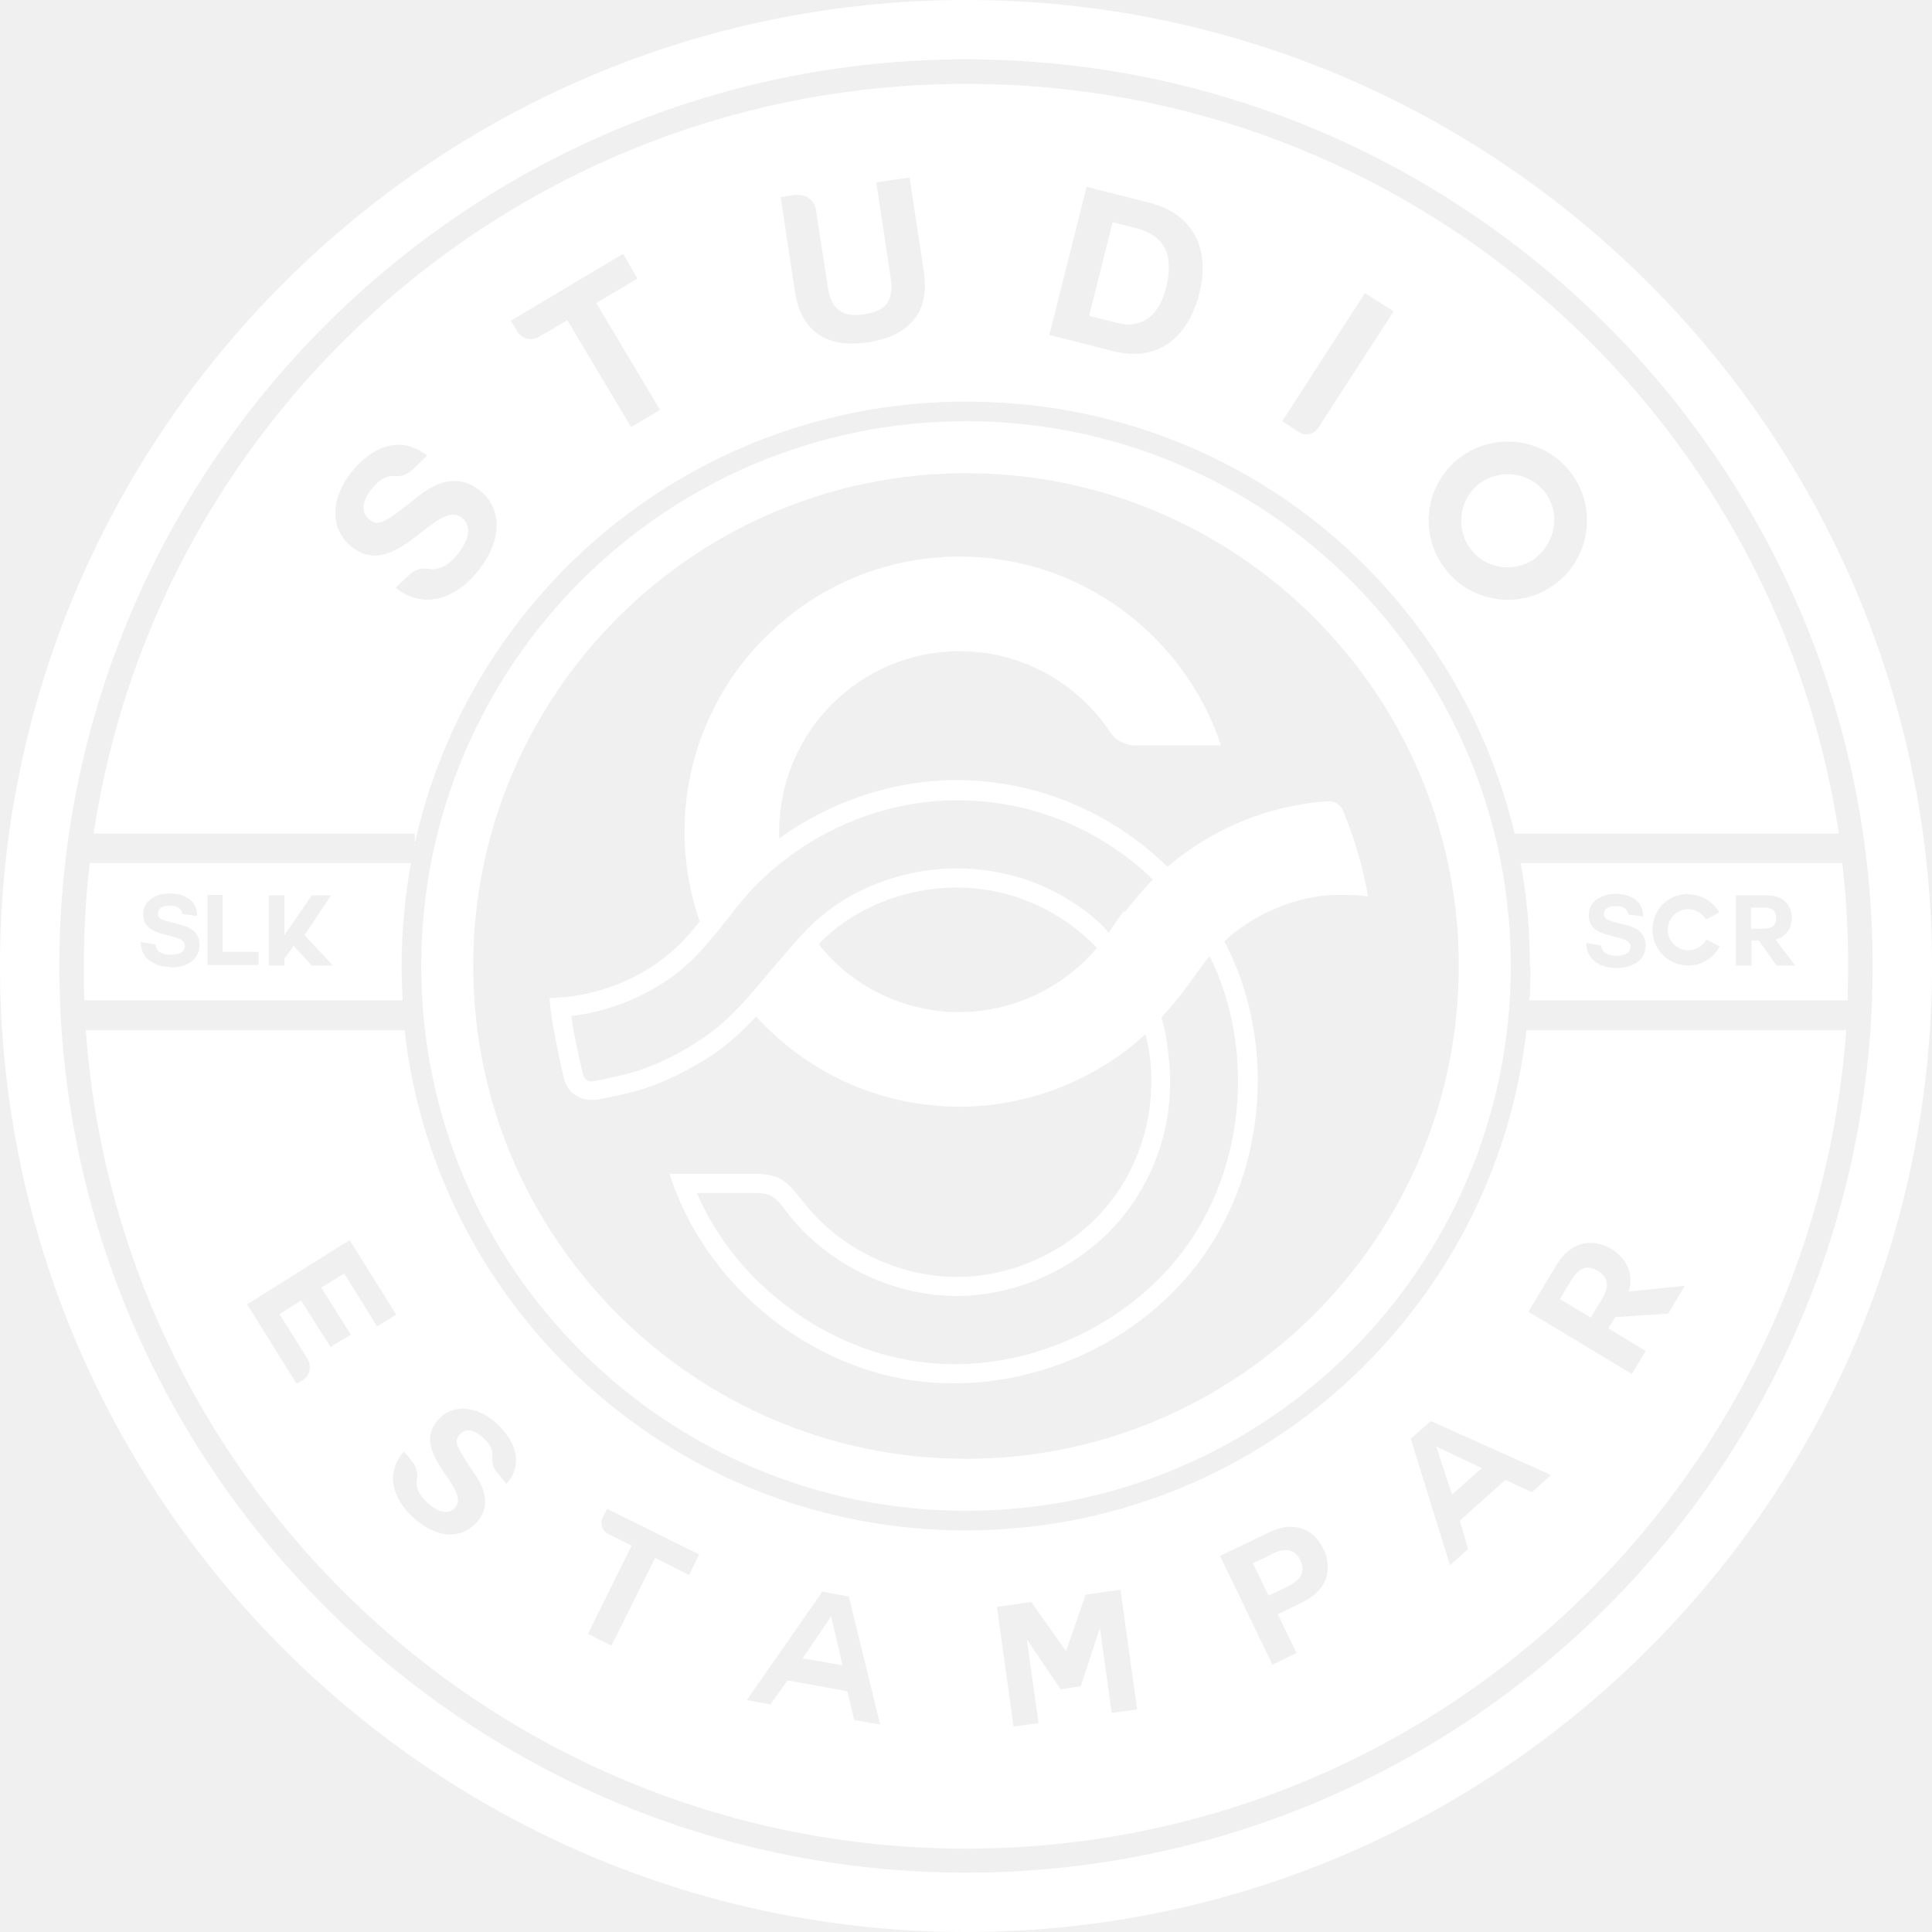
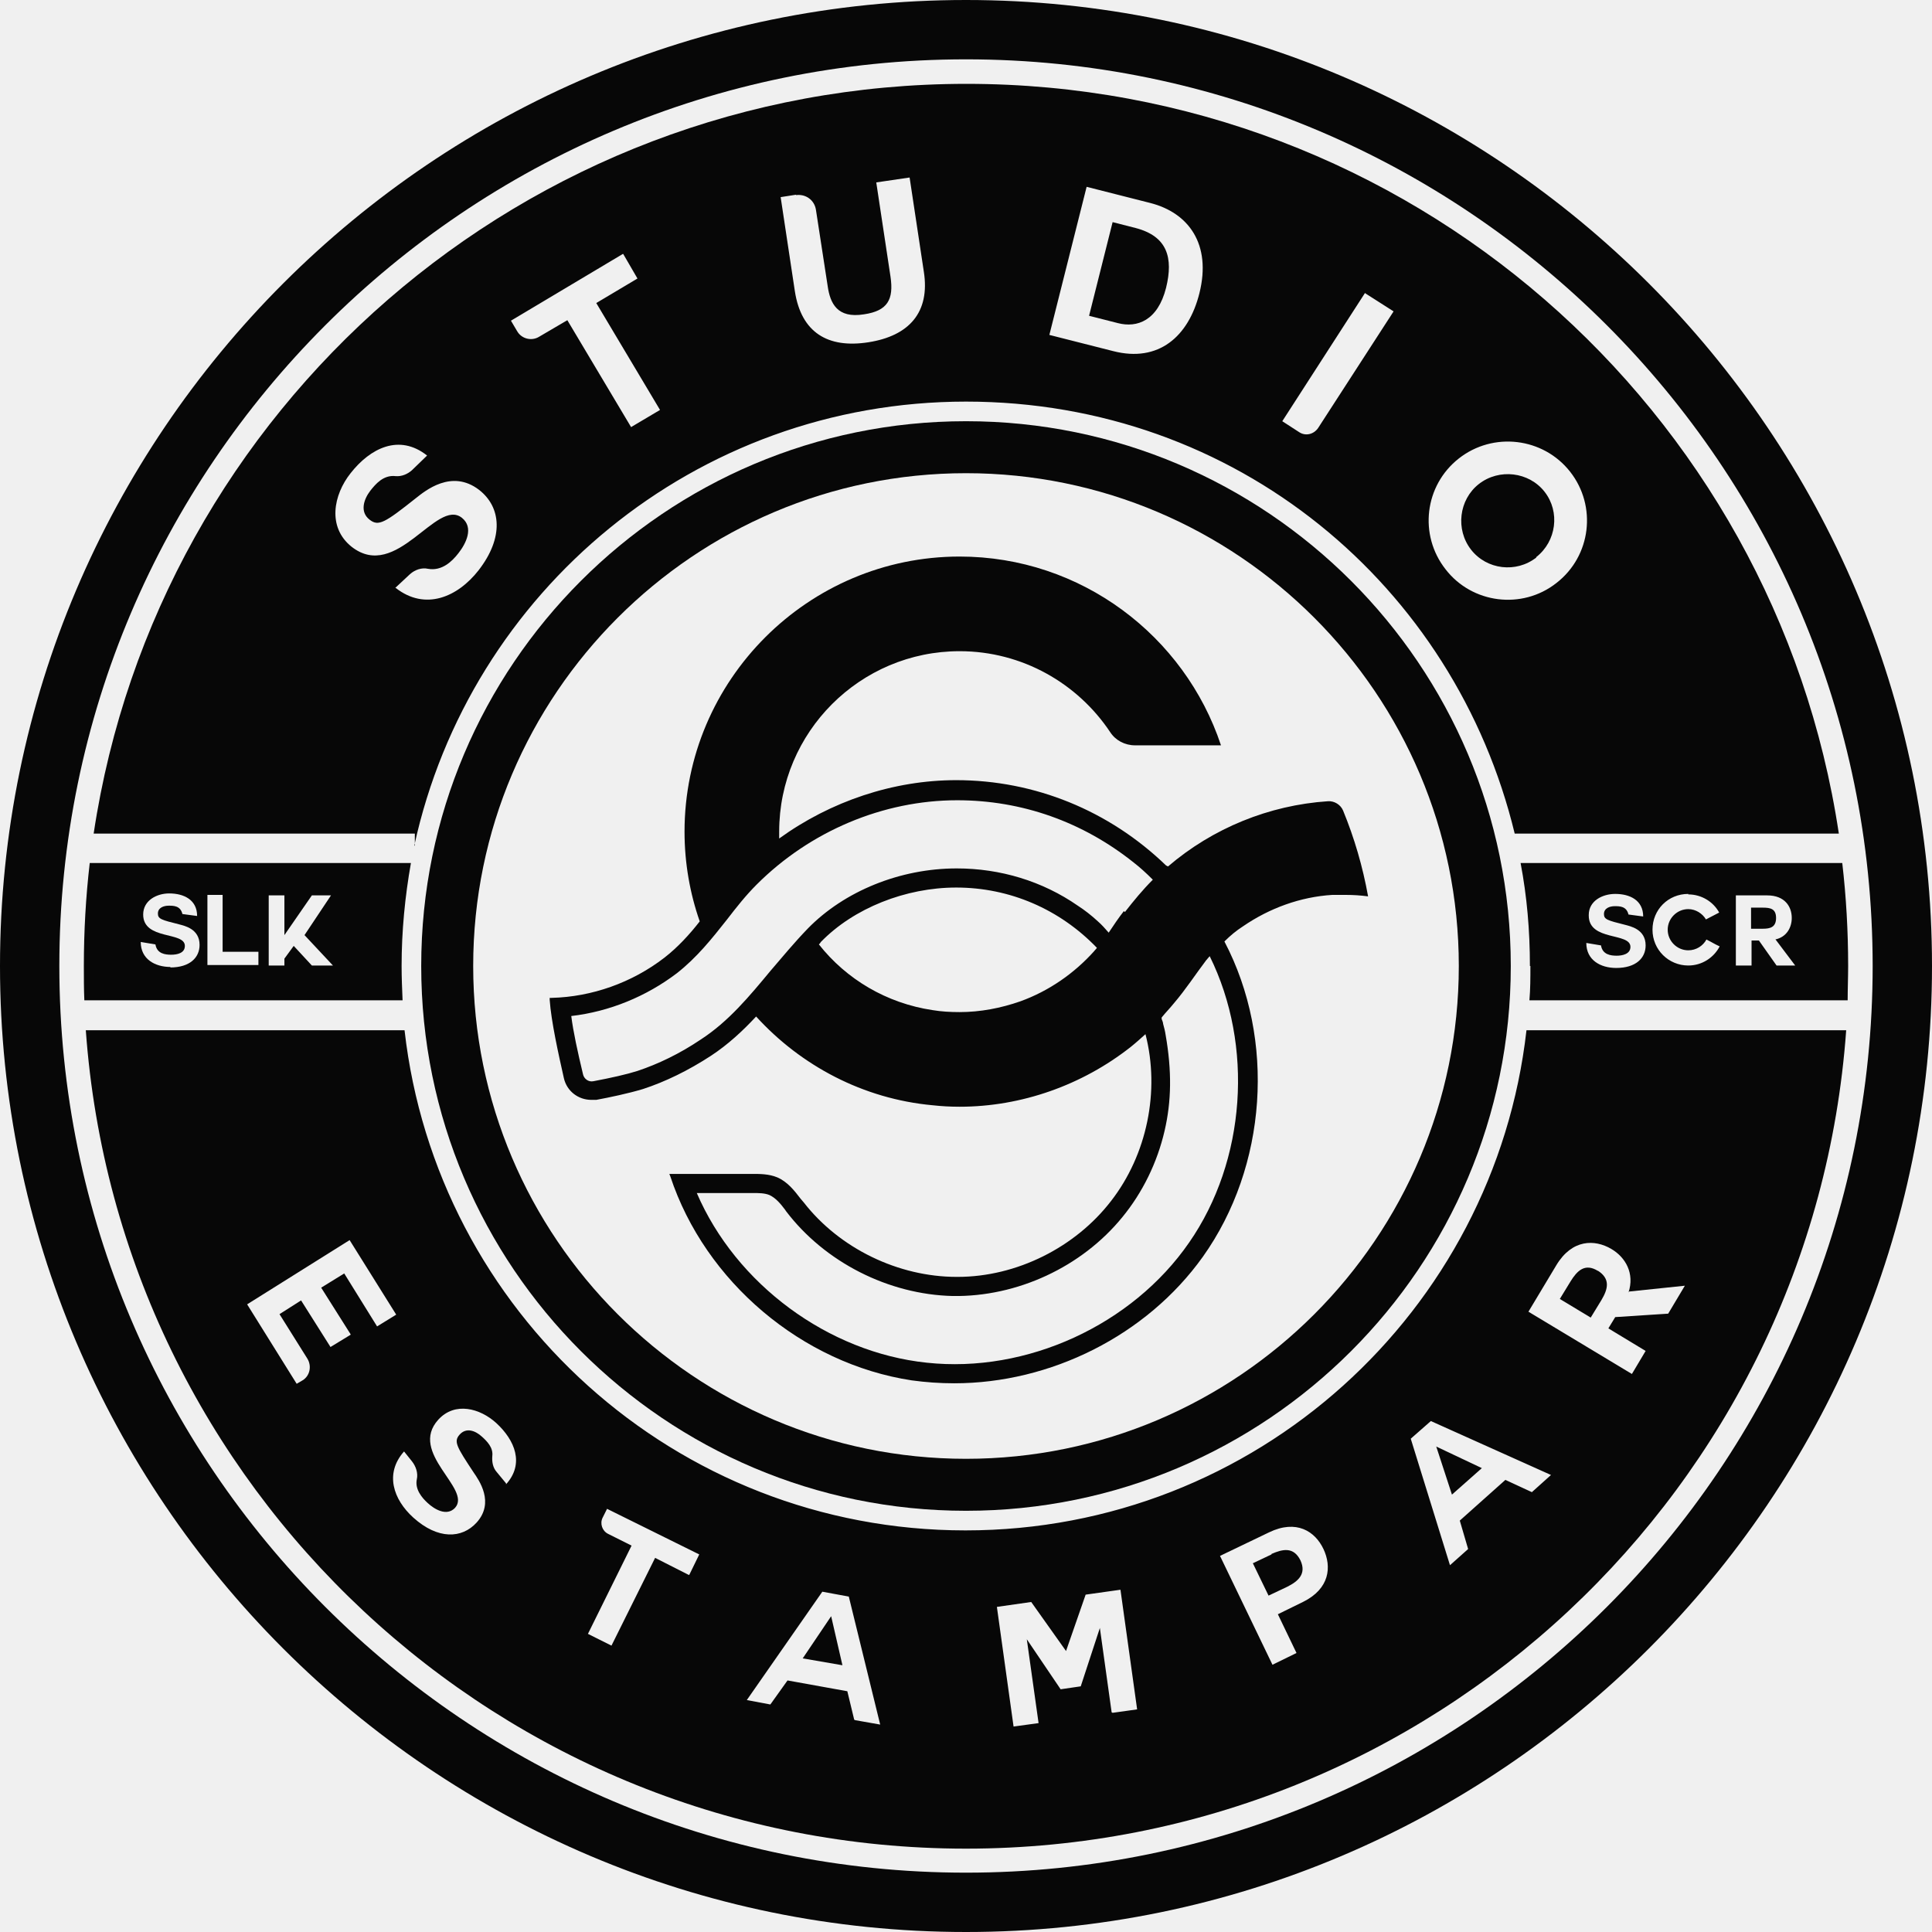
<svg xmlns="http://www.w3.org/2000/svg" id="Layer_2" data-name="Layer 2" viewBox="0 0 39.4 39.4">
  <defs>
    <style>
      .cls-1 {
-         fill: #fff;
+         fill: #070707;
        stroke-width: 0px;
      }
    </style>
  </defs>
  <g id="Layer_1-2" data-name="Layer 1">
    <g>
      <polygon class="cls-1" points="30.22 29.94 29.29 29.5 29.29 29.5 29.61 30.48 30.22 29.94" />
      <path class="cls-1" d="M36.22,18.72c0-.19-.12-.21-.27-.21h-.24v.43h.24c.15,0,.27-.03.27-.22Z" />
      <path class="cls-1" d="M31.13,21.01c-.65,5.74-5.52,10.2-11.44,10.2s-10.79-4.46-11.44-10.2H1.75c.67,9.33,8.45,16.69,17.95,16.69s17.28-7.36,17.95-16.69h-6.51ZM7.15,27.22l-.41.25-.6-.95-.44.28.57.91c.09.15.05.35-.1.44l-.12.07-1.01-1.62,2.09-1.31.95,1.52-.39.24-.67-1.08-.47.29.6.95ZM10.32,30.25l-.19-.23c-.08-.09-.1-.21-.09-.33.02-.17-.11-.3-.21-.39-.13-.12-.32-.2-.46-.04-.12.14-.06.24.29.77.11.16.43.61.06,1.02-.3.33-.79.35-1.29-.1-.41-.37-.59-.9-.19-1.35l.16.2c.08.1.13.24.1.37-.04.2.1.37.22.48.14.13.39.28.56.1.35-.39-.96-1.12-.34-1.8.34-.37.85-.23,1.18.07.38.35.58.83.2,1.25ZM14.05,32.12l-.69-.35-.89,1.79-.48-.24.89-1.8-.48-.24c-.12-.06-.17-.21-.11-.33l.09-.18,1.88.93-.2.41ZM17.42,35.07l-.14-.58-1.22-.22-.35.49-.48-.09,1.54-2.21.54.1.64,2.61-.51-.09ZM22.67,34.92l-.24-1.72h0s-.39,1.19-.39,1.19l-.41.06-.69-1.02h0s.24,1.71.24,1.71l-.51.07-.34-2.44.7-.1.71,1,.4-1.15.71-.1.34,2.44-.5.07ZM26.57,32.67l-.51.25.38.79-.49.24-1.07-2.22,1-.48c.56-.27.94-.02,1.11.34.17.36.13.81-.42,1.08ZM31.24,30.43l-.54-.25-.93.83.17.58-.37.33-.8-2.58.41-.36,2.45,1.1-.39.35ZM33.56,27.55l-.28.47-2.11-1.27.57-.95c.32-.53.78-.53,1.12-.33.29.17.48.5.35.89v-.02s1.15-.12,1.15-.12l-.34.57-1.08.07-.14.23.76.46Z" />
      <path class="cls-1" d="M25.93,31.7l-.38.18.32.66.38-.18c.22-.11.4-.26.27-.54-.14-.28-.36-.23-.59-.13Z" />
      <polygon class="cls-1" points="16.95 32.96 16.37 33.82 17.18 33.96 16.95 32.96 16.95 32.96" />
      <path class="cls-1" d="M8.45,17.24c1.13-5.18,5.73-9.05,11.25-9.05s9.97,3.76,11.19,8.81h6.61c-1.3-8.66-8.77-15.29-17.79-15.29S3.21,8.34,1.91,17h6.55v.25ZM29.75,9.35c.7-.55,1.72-.43,2.27.27.55.7.43,1.72-.28,2.27-.7.55-1.72.42-2.26-.28-.55-.7-.43-1.71.27-2.26ZM27.84,5.98l.58.37-1.54,2.38c-.09.13-.26.17-.39.08l-.34-.22,1.69-2.62ZM22.16,3.81l1.3.33c.78.2,1.25.84,1,1.84-.22.88-.83,1.42-1.76,1.18l-1.3-.33.76-3.02ZM16.23,3.98c.2-.03.38.1.41.3l.24,1.56c.05.34.19.66.74.57.48-.07.61-.3.54-.77l-.29-1.92.68-.1.29,1.92c.13.83-.3,1.31-1.13,1.44-.83.13-1.37-.2-1.5-1.04l-.29-1.92.32-.05ZM12.71,5.18l.29.5-.84.5,1.3,2.18-.59.35-1.3-2.18-.58.34c-.15.09-.35.04-.44-.11l-.13-.22,2.28-1.36ZM8.06,11.99l.3-.28c.1-.09.24-.14.37-.11.28.05.49-.15.62-.32.15-.19.32-.52.07-.72-.52-.41-1.33,1.31-2.25.59-.5-.4-.37-1.06-.02-1.5.4-.51.99-.81,1.56-.36l-.31.3c-.09.08-.21.13-.33.12-.25-.03-.41.16-.52.3-.13.17-.22.43-.01.59.18.14.31.06.94-.44.19-.15.73-.6,1.29-.17.45.35.51.97-.01,1.64-.43.55-1.09.83-1.69.36Z" />
      <path class="cls-1" d="M8.19,19.7c0-.72.07-1.42.19-2.1H1.83c-.08.69-.12,1.39-.12,2.1,0,.24,0,.47.01.7h6.49c-.01-.23-.02-.47-.02-.7ZM3.48,19.72c-.32,0-.61-.16-.61-.51l.3.05c.03.19.2.21.32.21s.28-.03.28-.18c0-.3-.85-.11-.85-.64,0-.29.28-.43.53-.43.3,0,.57.13.57.46l-.3-.04c-.04-.17-.18-.17-.28-.17s-.22.04-.22.16c0,.11.07.13.43.22.11.03.42.09.42.42,0,.26-.2.46-.6.46ZM5.27,19.68h-1.04v-1.43h.31v1.16h.73v.26ZM6.36,19.69l-.37-.4-.19.26v.14h-.32v-1.43h.32v.81l.56-.81h.39l-.54.81.58.62h-.43Z" />
      <path class="cls-1" d="M32.59,25.92c-.27-.17-.43,0-.56.21l-.22.36.63.38.22-.36c.13-.22.19-.43-.08-.6Z" />
      <path class="cls-1" d="M23.78,5.87c.15-.61.03-1.05-.62-1.22l-.47-.12-.48,1.91.59.15c.39.1.81-.05.98-.72Z" />
      <path class="cls-1" d="M31.33,11.36c.41-.32.49-.92.17-1.33-.32-.41-.93-.48-1.34-.16-.41.32-.48.93-.16,1.34.32.41.92.48,1.33.16Z" />
      <path class="cls-1" d="M31.21,19.7c0,.24,0,.47-.02.7h6.49c0-.23.01-.47.01-.7,0-.71-.04-1.41-.12-2.1h-6.56c.13.68.19,1.38.19,2.1ZM35.39,18.26h.65c.36,0,.5.23.5.46,0,.19-.1.39-.34.44h.01l.4.53h-.38l-.36-.51h-.15v.51h-.32v-1.43ZM34.43,18.24c.27,0,.51.15.63.37-.12.06-.13.07-.27.14-.07-.12-.21-.21-.36-.21-.23,0-.42.19-.42.42s.19.42.42.42c.16,0,.3-.09.37-.22.14.07.14.08.27.14-.12.23-.36.39-.64.39-.4,0-.73-.32-.73-.73s.32-.73.73-.73ZM32.4,18.66c0-.29.28-.43.54-.43.3,0,.57.13.57.46l-.3-.04c-.04-.17-.18-.17-.28-.17s-.22.04-.22.16c0,.11.07.13.43.22.11.03.42.09.42.42,0,.26-.2.46-.6.46-.32,0-.61-.16-.61-.51l.3.05c.03.19.2.21.32.21.11,0,.28-.03.28-.18,0-.3-.85-.11-.85-.64Z" />
      <path class="cls-1" d="M23.78,17.65c-1.16-1.12-2.68-1.74-4.28-1.74-1.28,0-2.56.43-3.61,1.19,0-.05,0-.1,0-.14,0-2.03,1.65-3.68,3.68-3.68,1.28,0,2.41.66,3.07,1.65.11.17.3.27.51.27h1.75c-.74-2.23-2.85-3.85-5.33-3.85-3.09,0-5.61,2.52-5.61,5.61,0,.64.11,1.26.31,1.83-.21.27-.45.53-.72.74-.66.51-1.48.8-2.3.82h-.04s0,.04,0,.04c.03.44.18,1.11.29,1.6.06.26.29.44.56.44.04,0,.07,0,.1,0,.27-.05.65-.13.95-.22.46-.15.93-.38,1.39-.68.35-.23.65-.51.92-.8.91,1,2.18,1.68,3.6,1.81.18.02.36.03.55.03,1.26,0,2.5-.44,3.49-1.22.1-.08.2-.17.3-.26.3,1.16.03,2.46-.7,3.4-.73.95-1.93,1.55-3.13,1.55h-.02c-1.19,0-2.39-.58-3.12-1.52-.02-.02-.04-.05-.06-.07-.13-.17-.27-.35-.48-.44-.17-.07-.35-.07-.51-.07h-1.69s.02.05.02.05c.71,2.15,2.69,3.82,4.92,4.16.29.04.58.06.87.06,1.96,0,3.92-.97,5.07-2.58,1.31-1.84,1.49-4.43.44-6.43h0c.12-.12.24-.22.38-.31.54-.37,1.17-.6,1.82-.64.09,0,.18,0,.27,0,.16,0,.31.01.46.03-.11-.61-.28-1.19-.51-1.75-.05-.12-.18-.2-.31-.19-1.2.08-2.35.55-3.26,1.33h0ZM22.32,19.39c-.41.46-.93.82-1.51,1.03-.4.14-.82.22-1.24.22-.19,0-.37-.01-.55-.04-.94-.14-1.76-.63-2.32-1.34.02-.02.03-.03.04-.05.67-.69,1.73-1.11,2.76-1.11,1.09,0,2.11.44,2.87,1.23h0s-.04.05-.06.07ZM22.92,18.58c-.11.14-.21.29-.31.44-.07-.08-.14-.16-.22-.23h0c-.13-.12-.27-.23-.41-.32-.72-.5-1.58-.76-2.47-.76-1.15,0-2.29.46-3.04,1.23-.27.28-.51.57-.75.85-.44.53-.86,1.04-1.43,1.41-.43.29-.87.5-1.29.64-.22.07-.53.14-.9.21-.1.02-.19-.05-.21-.14-.11-.46-.2-.87-.24-1.19.78-.09,1.53-.4,2.15-.87.41-.32.72-.71,1.02-1.09.2-.26.39-.5.61-.72,1.09-1.09,2.58-1.72,4.09-1.72,1.32,0,2.56.44,3.6,1.27.13.1.26.22.39.35h0c-.21.21-.39.43-.57.66ZM24.61,19.57s.04-.05.06-.07c.9,1.82.74,4.17-.42,5.84-1.16,1.68-3.31,2.67-5.35,2.45-2.01-.21-3.89-1.6-4.69-3.46h1.15c.11,0,.23,0,.33.04.13.06.23.18.32.3l.02.03c.79,1.04,2.09,1.7,3.4,1.73,1.31.02,2.63-.59,3.46-1.61.41-.5.71-1.11.86-1.76.14-.6.15-1.22.02-1.96-.01-.07-.03-.15-.05-.22,0-.03-.02-.07-.03-.1v-.03c.08-.1.17-.19.25-.29.24-.28.44-.59.66-.88Z" />
      <path class="cls-1" d="M19.7,8.59c-6.13,0-11.11,4.98-11.11,11.11s4.98,11.11,11.11,11.11,11.11-4.98,11.11-11.11-4.98-11.11-11.11-11.11ZM19.7,29.75c-5.54,0-10.05-4.51-10.05-10.05s4.51-10.05,10.05-10.05,10.05,4.51,10.05,10.05-4.51,10.05-10.05,10.05Z" />
      <path class="cls-1" d="M19.7,0C8.84,0,0,8.84,0,19.7s8.84,19.7,19.7,19.7,19.7-8.84,19.7-19.7S30.56,0,19.7,0ZM1.21,19.7C1.21,9.51,9.51,1.21,19.7,1.21s18.49,8.29,18.49,18.49-8.29,18.49-18.49,18.49S1.21,29.89,1.21,19.7Z" />
    </g>
  </g>
</svg>
